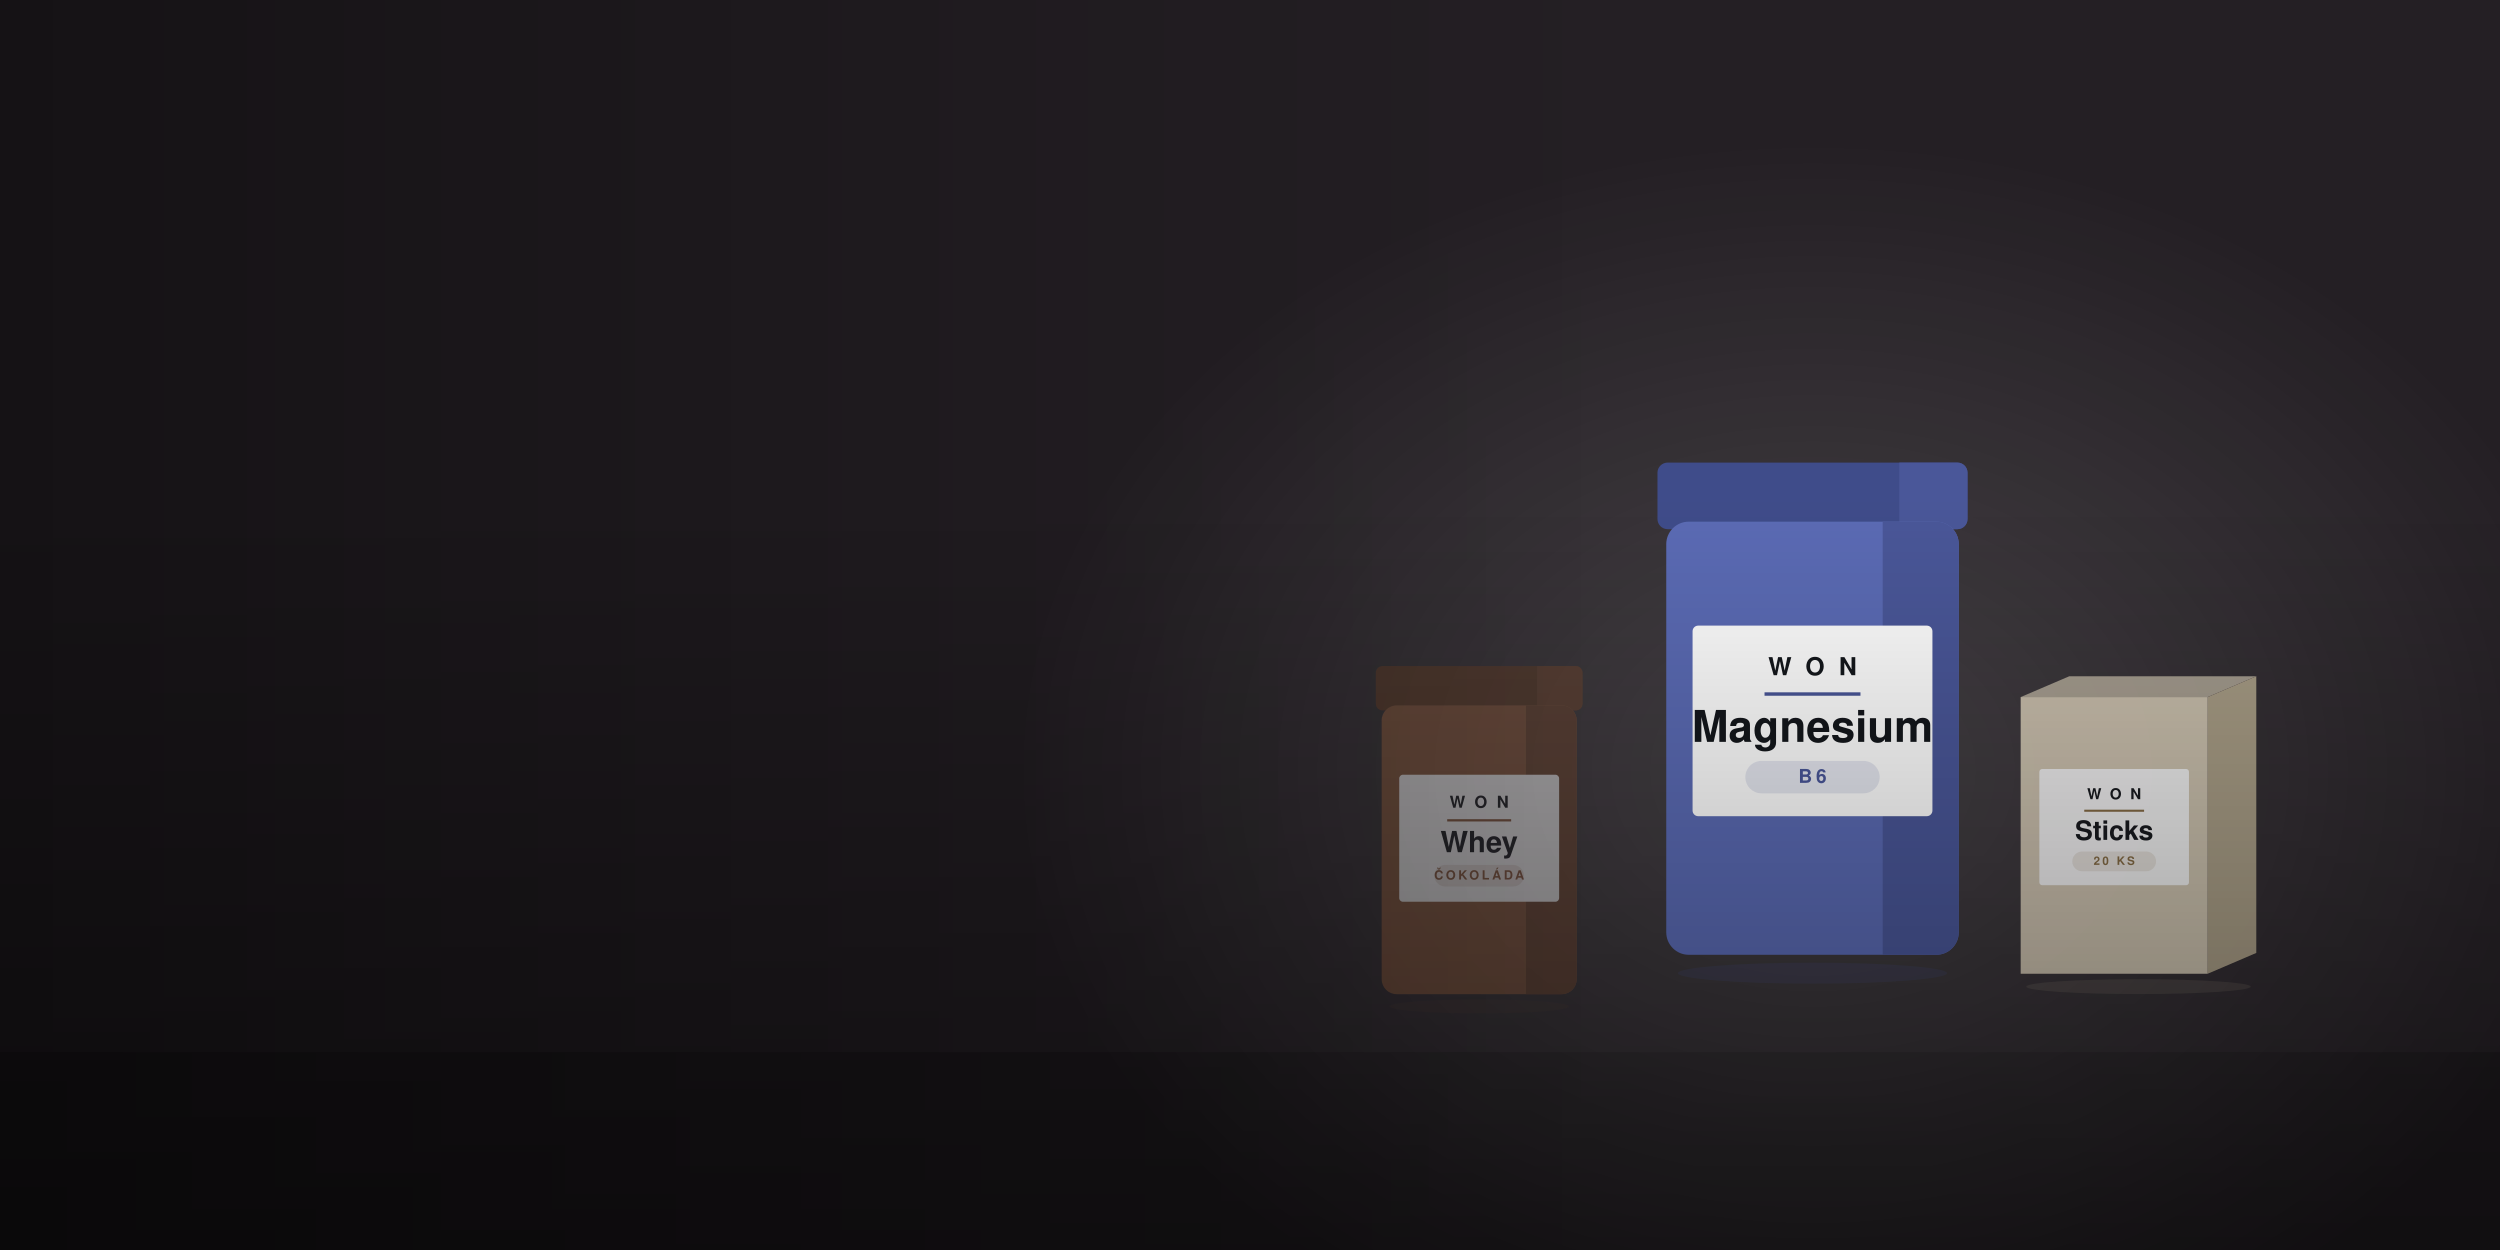
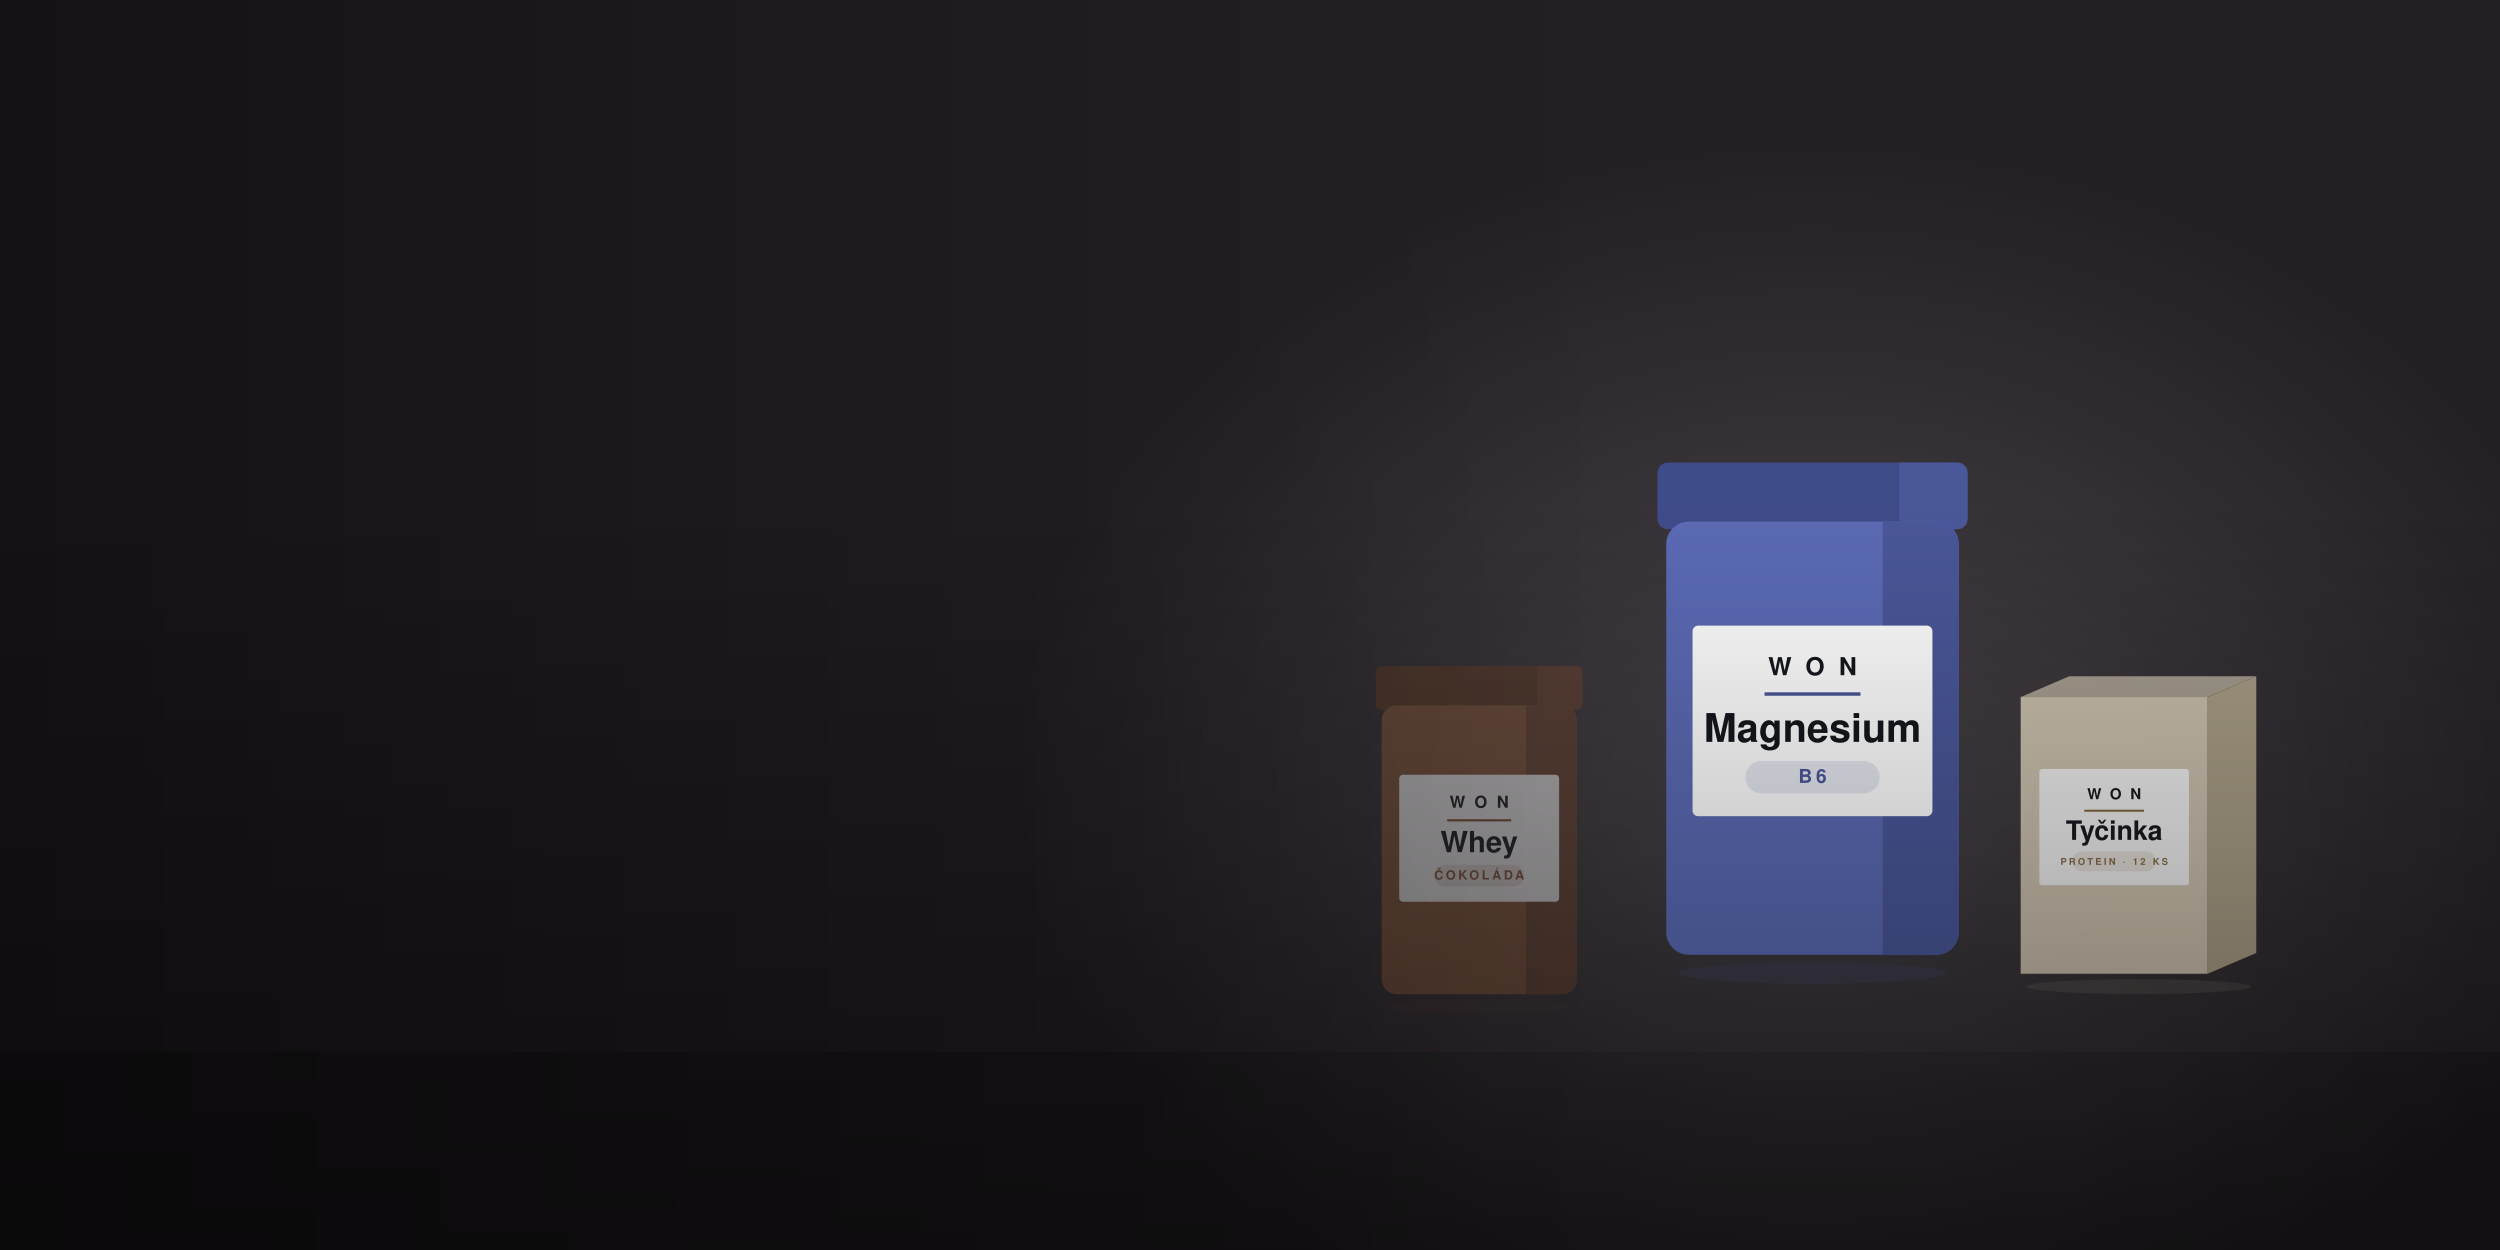
<svg xmlns="http://www.w3.org/2000/svg" viewBox="0 0 2400 1200" width="2400" height="1200" role="img" aria-label="Won supplement range">
  <defs>
    <linearGradient id="sx" x1="0" y1="0" x2="1" y2="0">
      <stop offset="0" stop-color="#000" stop-opacity="0.42" />
      <stop offset="0.42" stop-color="#000" stop-opacity="0.12" />
      <stop offset="0.65" stop-color="#000" stop-opacity="0" />
    </linearGradient>
    <linearGradient id="sy" x1="0" y1="0" x2="0" y2="1">
      <stop offset="0.4" stop-color="#000" stop-opacity="0" />
      <stop offset="1" stop-color="#000" stop-opacity="0.42" />
    </linearGradient>
    <radialGradient id="key">
      <stop offset="0" stop-color="#fff" stop-opacity="0.16" />
      <stop offset="1" stop-color="#fff" stop-opacity="0" />
    </radialGradient>
  </defs>
  <rect width="2400" height="1200" fill="#241f24" />
  <rect y="1010" width="2400" height="190" fill="#1d191d" />
  <ellipse cx="1740" cy="740" rx="760" ry="608" fill="url(#key)" />
  <svg viewBox="0 0 600 700" x="1240" y="610" width="360" height="420" opacity="0.55">
    <ellipse cx="300" cy="593.6" rx="143.52" ry="11.2" fill="#6d4630" fill-opacity="0.16" />
    <rect x="134.64" y="49" width="330.72" height="71" rx="10.8" fill="#5f3c27" />
    <path d="M392.602,49 H454.56 A10.8,10.8 0 0 1 465.36,59.8            V109.2 A10.8,10.8 0 0 1 454.56,120 H392.602 Z" fill="#6d4630" />
    <rect x="144" y="112" width="312" height="462" rx="24" fill="#8a5a3c" />
    <path d="M374.88,112 H432 A24,24 0 0 1 456,136            V550 A24,24 0 0 1 432,574 H374.88 Z" fill="#6d4630" />
    <g>
      <rect x="172.08" y="222.88" width="255.84" height="203.28" rx="6" fill="#ffffff" />
      <text x="300" y="275.733" text-anchor="middle" font-family="Helvetica Neue, Helvetica, Arial, sans-serif" font-size="26.426" font-weight="700" letter-spacing="15.246" fill="#14171c">WON</text>
      <rect x="248.832" y="294.028" width="102.336" height="3.659" fill="#8a5a3c" />
      <text x="300" y="346.881" text-anchor="middle" font-family="Helvetica Neue, Helvetica, Arial, sans-serif" font-size="46.754" font-weight="800" fill="#14171c">Whey</text>
      <rect x="228.365" y="367.209" width="143.27" height="34.558" rx="17.279" fill="#8a5a3c" fill-opacity="0.14" />
      <text x="300" y="390.586" text-anchor="middle" font-family="Helvetica Neue, Helvetica, Arial, sans-serif" font-size="20.328" font-weight="700" letter-spacing="4.066" fill="#8a5a3c">ČOKOLÁDA</text>
    </g>
  </svg>
  <svg viewBox="0 0 600 700" x="1470" y="400" width="540" height="630" opacity="1">
    <ellipse cx="300" cy="593.6" rx="143.52" ry="11.2" fill="#4a5799" fill-opacity="0.16" />
    <rect x="134.64" y="49" width="330.72" height="71" rx="10.8" fill="#3f4c8a" />
    <path d="M392.602,49 H454.56 A10.8,10.8 0 0 1 465.36,59.8            V109.2 A10.8,10.8 0 0 1 454.56,120 H392.602 Z" fill="#4a5799" />
    <rect x="144" y="112" width="312" height="462" rx="24" fill="#5b6bb5" />
    <path d="M374.88,112 H432 A24,24 0 0 1 456,136            V550 A24,24 0 0 1 432,574 H374.88 Z" fill="#4a5799" />
    <g>
      <rect x="172.08" y="222.88" width="255.84" height="203.28" rx="6" fill="#ffffff" />
      <text x="300" y="275.733" text-anchor="middle" font-family="Helvetica Neue, Helvetica, Arial, sans-serif" font-size="26.426" font-weight="700" letter-spacing="15.246" fill="#14171c">WON</text>
      <rect x="248.832" y="294.028" width="102.336" height="3.659" fill="#4a5799" />
-       <text x="300" y="346.881" text-anchor="middle" font-family="Helvetica Neue, Helvetica, Arial, sans-serif" font-size="46.754" font-weight="800" fill="#14171c">Magnesium</text>
+       <text x="300" y="346.881" text-anchor="middle" font-family="Helvetica Neue, Helvetica, Arial, sans-serif" font-size="42.15" font-weight="800" fill="#14171c">Magnesium</text>
      <rect x="228.365" y="367.209" width="143.27" height="34.558" rx="17.279" fill="#4a5799" fill-opacity="0.14" />
      <text x="300" y="390.586" text-anchor="middle" font-family="Helvetica Neue, Helvetica, Arial, sans-serif" font-size="20.328" font-weight="700" letter-spacing="4.066" fill="#4a5799">B6</text>
    </g>
  </svg>
  <svg viewBox="0 0 600 700" x="1846" y="554" width="408" height="476" opacity="0.9">
    <ellipse cx="304.32" cy="578.2" rx="158.4" ry="10.5" fill="#b3a68d" fill-opacity="0.16" />
    <polygon points="138,169.4 206.64,140 470.64,140 402,169.4" fill="#d8cdb8" fill-opacity="0.75" />
    <polygon points="402,169.4 470.64,140 470.64,530.6 402,560" fill="#b3a68d" />
    <rect x="138" y="169.4" width="264" height="390.6" fill="#d8cdb8" />
    <g>
      <rect x="164.4" y="270.956" width="211.2" height="164.052" rx="4" fill="#ffffff" />
      <text x="270" y="313.61" text-anchor="middle" font-family="Helvetica Neue, Helvetica, Arial, sans-serif" font-size="21.327" font-weight="700" letter-spacing="12.304" fill="#14171c">WON</text>
      <rect x="227.76" y="328.374" width="84.48" height="2.953" fill="#8a6f45" />
-       <text x="270" y="371.028" text-anchor="middle" font-family="Helvetica Neue, Helvetica, Arial, sans-serif" font-size="37.732" font-weight="800" fill="#14171c">Sticks</text>
+       <text x="270" y="371.028" text-anchor="middle" font-family="Helvetica Neue, Helvetica, Arial, sans-serif" font-size="37.732" font-weight="800" fill="#14171c">Tyčinka</text>
      <rect x="210.864" y="387.433" width="118.272" height="27.889" rx="13.944" fill="#8a6f45" fill-opacity="0.14" />
-       <text x="270" y="406.299" text-anchor="middle" font-family="Helvetica Neue, Helvetica, Arial, sans-serif" font-size="16.405" font-weight="700" letter-spacing="3.281" fill="#8a6f45">20 KS</text>
+       <text x="270" y="406.299" text-anchor="middle" font-family="Helvetica Neue, Helvetica, Arial, sans-serif" font-size="13.278" font-weight="700" letter-spacing="3.281" fill="#8a6f45">PROTEIN · 12 KS</text>
    </g>
  </svg>
  <rect width="2400" height="1200" fill="url(#sx)" />
  <rect width="2400" height="1200" fill="url(#sy)" />
</svg>
